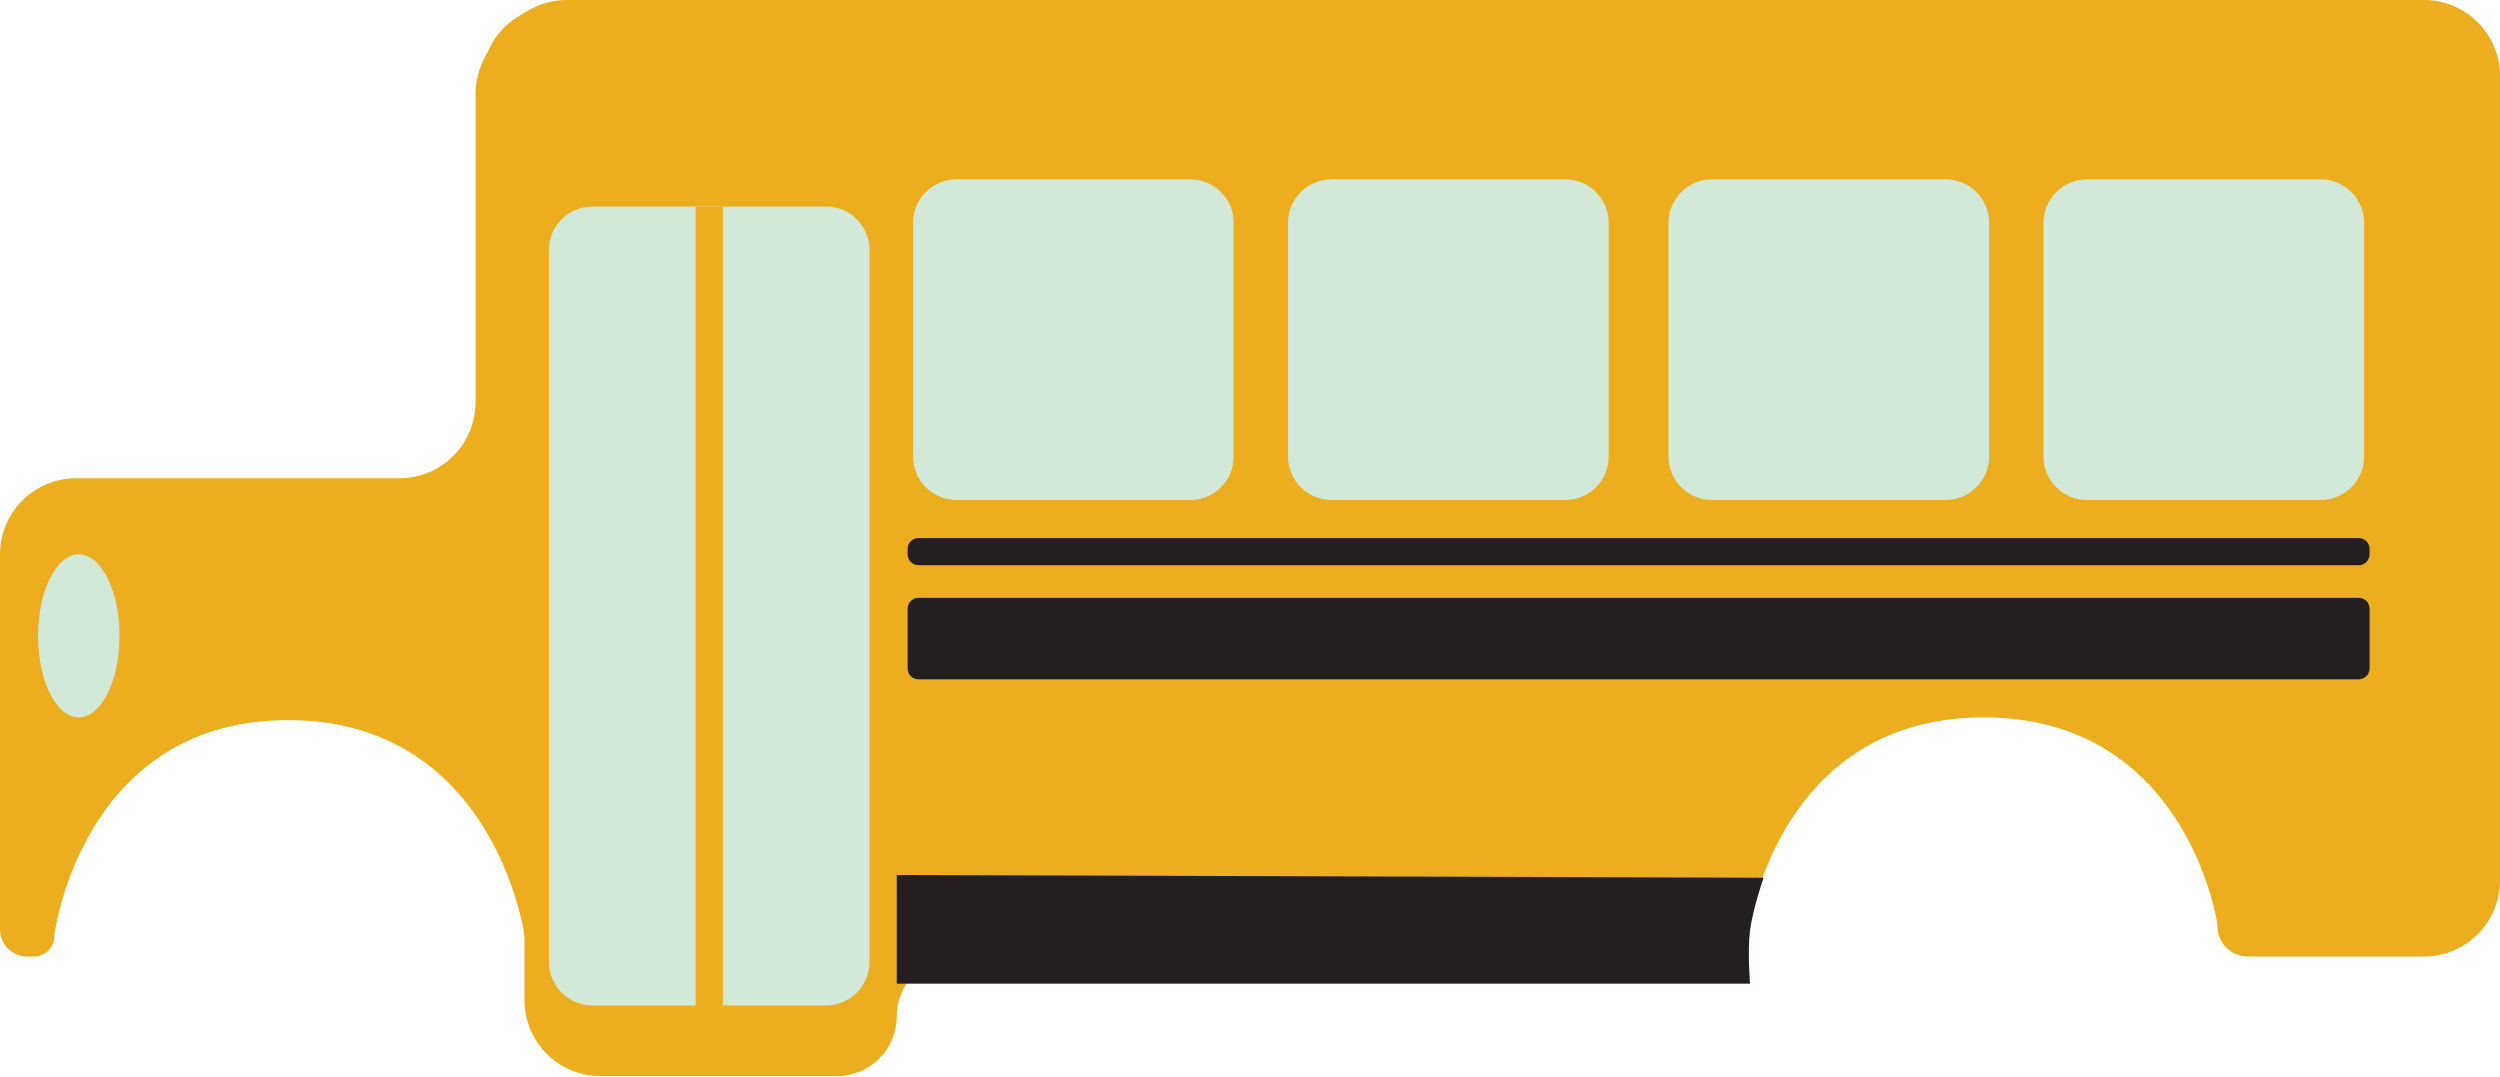
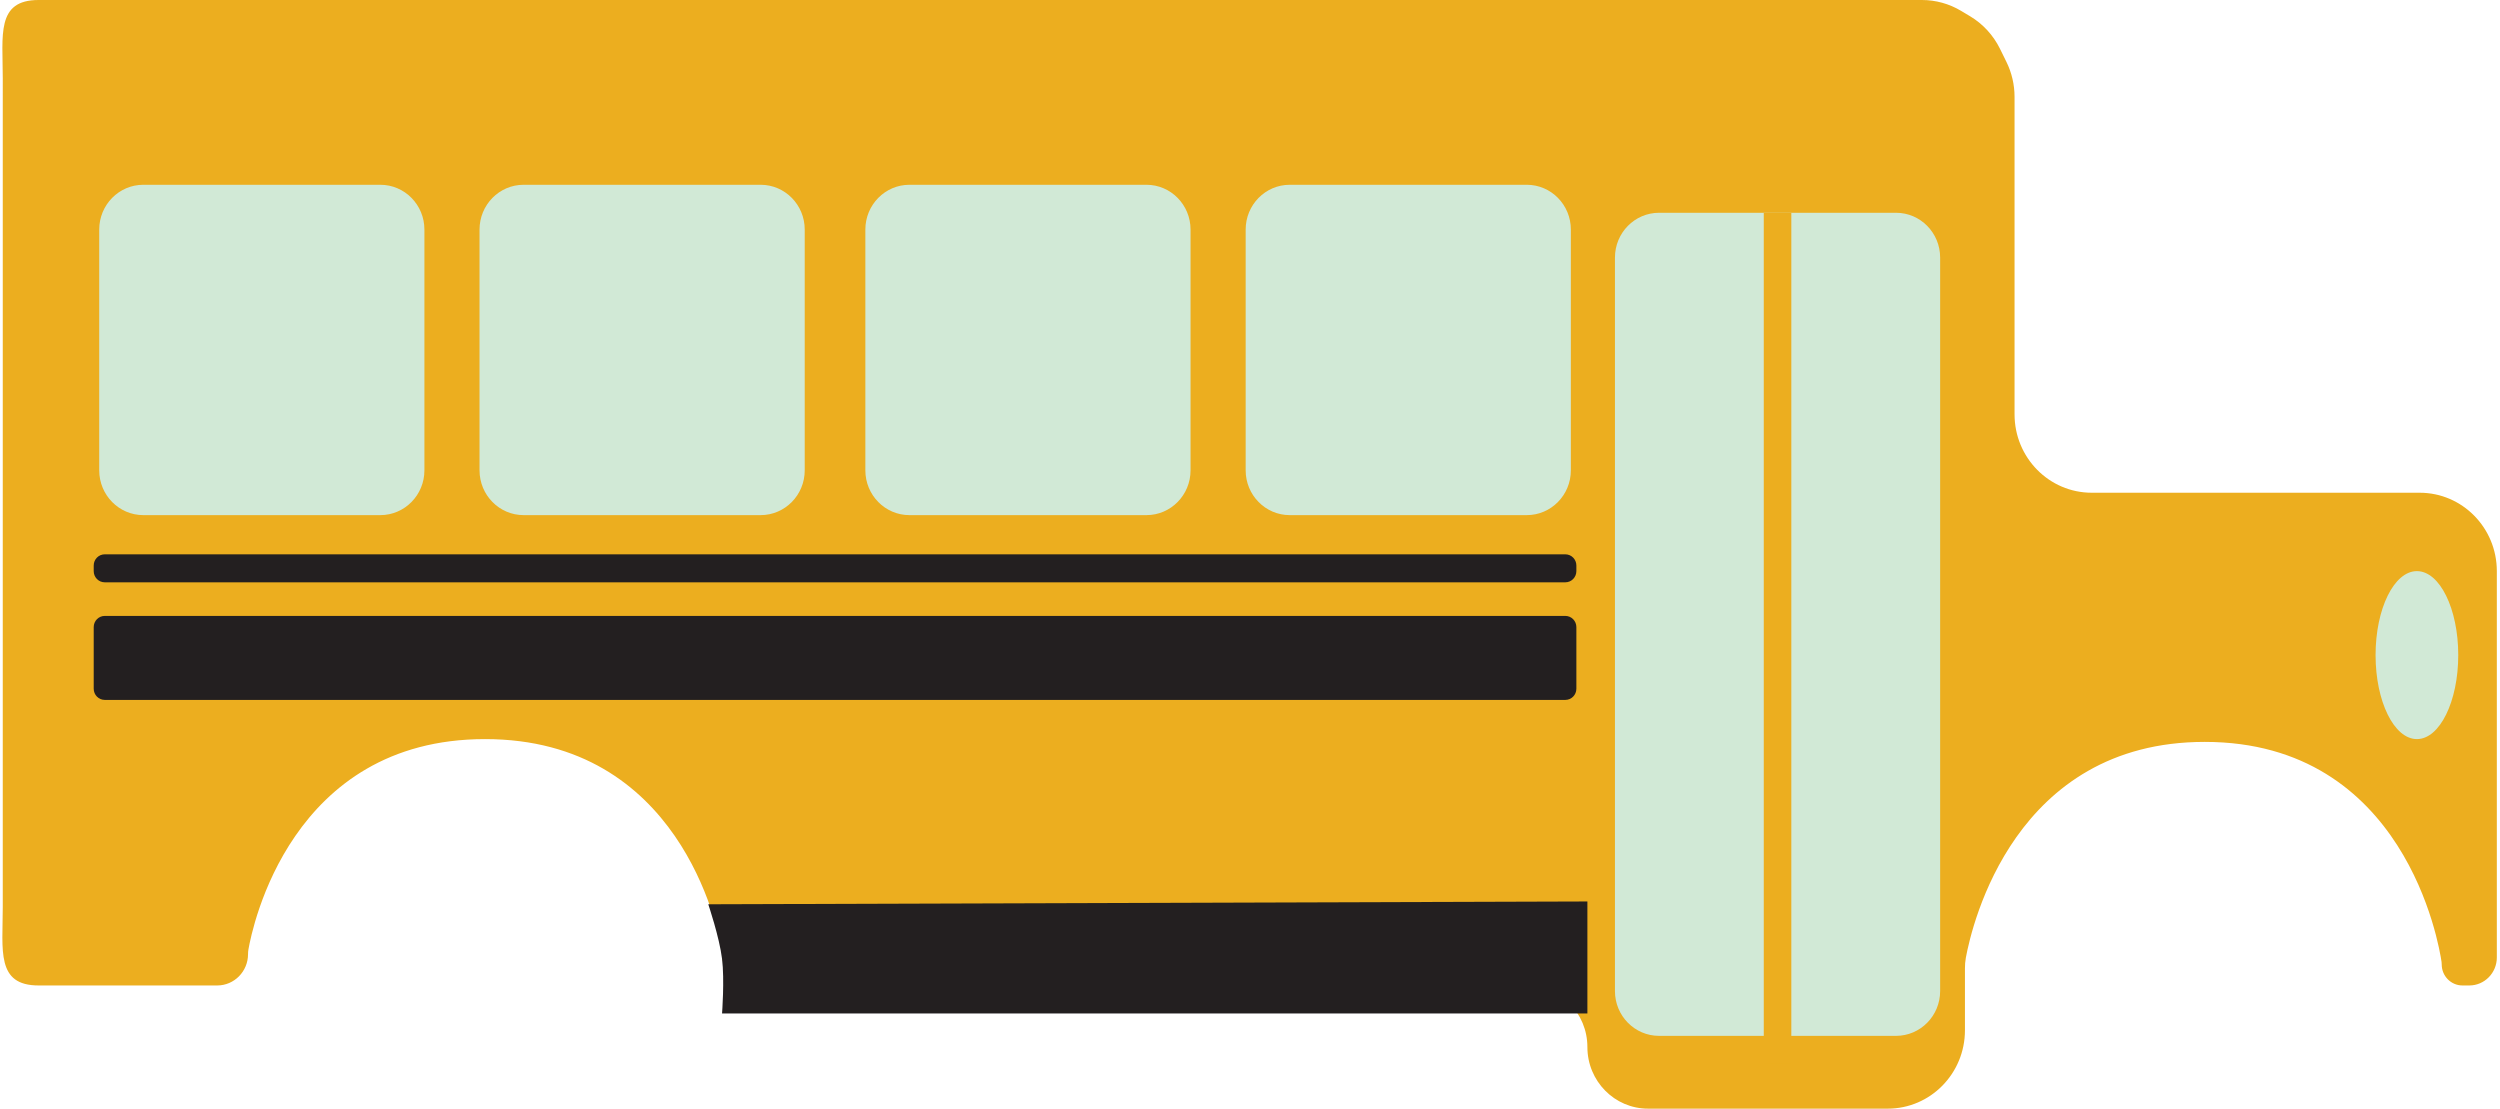
- <svg xmlns="http://www.w3.org/2000/svg" width="460" height="198" viewBox="0 0 460 198" fill="none">
-   <path d="M460 14V162C460 169.732 453.732 176 446 176H413.597C410.506 176 408 173.494 408 170.403C408 170.135 407.982 169.875 407.936 169.611C407.23 165.604 400.264 132 365 132C329.736 132 322.77 165.604 322.064 169.611C322.018 169.875 322 170.135 322 170.403C322 173.494 319.494 176 316.403 176H176C169.925 176 165 180.925 165 187C165 193.075 160.075 198 154 198H110.5C102.768 198 96.5 191.732 96.5 184V172.97C96.5 172.324 96.457 171.682 96.337 171.048C95.204 165.026 87.483 132.5 53 132.5C16.624 132.5 10.488 168.696 10.03 171.79C10.006 171.946 10 172.079 10 172.237C10 174.315 8.315 176 6.237 176H5C2.239 176 0 173.761 0 171V102C0 94.268 6.268 88 14 88H73.5C81.232 88 87.5 81.732 87.5 74V17.305C87.5 15.132 88.006 12.988 88.978 11.044L90.147 8.706C91.356 6.287 93.24 4.27 95.571 2.899L97.214 1.933C99.365 0.667 101.816 0 104.312 0H446C453.732 0 460 6.268 460 14Z" fill="#ECAE1F" />
-   <path d="M435 41C435 36.582 431.418 33 427 33H384C379.582 33 376 36.582 376 41V84C376 88.418 379.582 92 384 92H427C431.418 92 435 88.418 435 84V41Z" fill="#D1E9D6" />
-   <path d="M366 41C366 36.582 362.418 33 358 33H315C310.582 33 307 36.582 307 41V84C307 88.418 310.582 92 315 92H358C362.418 92 366 88.418 366 84V41Z" fill="#D1E9D6" />
-   <path d="M296 41C296 36.582 292.418 33 288 33H245C240.582 33 237 36.582 237 41V84C237 88.418 240.582 92 245 92H288C292.418 92 296 88.418 296 84V41Z" fill="#D1E9D6" />
-   <path d="M227 41C227 36.582 223.418 33 219 33H176C171.582 33 168 36.582 168 41V84C168 88.418 171.582 92 176 92H219C223.418 92 227 88.418 227 84V41Z" fill="#D1E9D6" />
-   <path d="M160 46C160 41.582 156.418 38 152 38H109C104.582 38 101 41.582 101 46V177C101 181.418 104.582 185 109 185H152C156.418 185 160 181.418 160 177V46Z" fill="#D1E9D6" />
-   <path d="M133 38H128V190H133V38Z" fill="#ECAE1F" />
-   <path d="M324.5 161.5L165 161V181H322C322 181 321.531 175.029 322 171.25C322.484 167.349 324.5 161.5 324.5 161.5Z" fill="#231F20" />
-   <path d="M436 112C436 110.895 435.105 110 434 110H169C167.895 110 167 110.895 167 112V123C167 124.105 167.895 125 169 125H434C435.105 125 436 124.105 436 123V112Z" fill="#231F20" />
-   <path d="M436 101C436 99.895 435.105 99 434 99H169C167.895 99 167 99.895 167 101V102C167 103.105 167.895 104 169 104H434C435.105 104 436 103.105 436 102V101Z" fill="#231F20" />
-   <path d="M7 117C7 125.284 10.358 132 14.5 132C18.642 132 22 125.284 22 117C22 108.716 18.642 102 14.5 102C10.358 102 7 108.716 7 117Z" fill="#D1E9D6" />
+ <svg xmlns="http://www.w3.org/2000/svg" width="451" height="200" viewBox="0 0 451 200" fill="none">
+   <path d="M0.5 14.141L0.499 163.636C0.499 171.446 -0.726 177.778 6.962 177.778H39.181C42.255 177.778 44.746 175.247 44.746 172.124C44.746 171.853 44.764 171.591 44.81 171.324C45.512 167.276 52.438 133.333 87.502 133.333C122.566 133.333 129.492 167.276 130.194 171.324C130.24 171.591 130.258 171.853 130.258 172.124C130.258 175.247 132.749 177.778 135.823 177.778H275.428C281.469 177.778 286.365 182.752 286.365 188.889C286.365 195.025 291.262 200 297.303 200H340.556C348.244 200 354.476 193.669 354.476 185.859V174.717C354.476 174.065 354.519 173.416 354.638 172.775C355.765 166.693 363.442 133.838 397.729 133.838C433.898 133.838 440 170.4 440.455 173.525C440.478 173.683 440.485 173.817 440.485 173.977C440.485 176.076 442.16 177.778 444.226 177.778H445.456C448.202 177.778 450.428 175.517 450.428 172.727V103.03C450.428 95.22 444.195 88.889 436.507 88.889H377.345C369.657 88.889 363.425 82.558 363.425 74.748V17.48C363.425 15.284 362.922 13.119 361.955 11.155L360.793 8.793C359.59 6.351 357.717 4.314 355.4 2.929L353.766 1.952C351.627 0.674 349.19 0 346.708 0H6.962C-0.726 0 0.5 6.331 0.5 14.141Z" fill="#ECAE1F" />
+   <path d="M17.9 41.414C17.9 36.951 21.461 33.333 25.854 33.333H68.61C73.003 33.333 76.564 36.951 76.564 41.414V84.849C76.564 89.311 73.003 92.929 68.61 92.929H25.854C21.461 92.929 17.9 89.311 17.9 84.849V41.414Z" fill="#D1E9D6" />
+   <path d="M86.508 41.414C86.508 36.951 90.069 33.333 94.462 33.333H137.218C141.611 33.333 145.172 36.951 145.172 41.414V84.849C145.172 89.311 141.611 92.929 137.218 92.929H94.462C90.069 92.929 86.508 89.311 86.508 84.849V41.414Z" fill="#D1E9D6" />
+   <path d="M156.11 41.414C156.11 36.951 159.671 33.333 164.064 33.333H206.82C211.213 33.333 214.775 36.951 214.775 41.414V84.849C214.775 89.311 211.213 92.929 206.82 92.929H164.064C159.671 92.929 156.11 89.311 156.11 84.849V41.414Z" fill="#D1E9D6" />
+   <path d="M224.718 41.414C224.718 36.951 228.279 33.333 232.672 33.333H275.428C279.821 33.333 283.382 36.951 283.382 41.414V84.849C283.382 89.311 279.821 92.929 275.428 92.929H232.672C228.279 92.929 224.718 89.311 224.718 84.849V41.414Z" fill="#D1E9D6" />
+   <path d="M291.337 46.465C291.337 42.002 294.898 38.384 299.292 38.384H342.047C346.44 38.384 350.002 42.002 350.002 46.465V178.788C350.002 183.251 346.44 186.869 342.047 186.869H299.292C294.898 186.869 291.337 183.251 291.337 178.788V46.465Z" fill="#D1E9D6" />
+   <path d="M318.184 38.384H323.155V191.919H318.184V38.384Z" fill="#ECAE1F" />
+   <path d="M127.772 163.131L286.365 162.626V182.828H130.258C130.258 182.828 130.724 176.797 130.258 172.98C129.776 169.04 127.772 163.131 127.772 163.131Z" fill="#231F20" />
+   <path d="M16.905 113.131C16.905 112.016 17.796 111.111 18.894 111.111H282.388C283.486 111.111 284.377 112.016 284.377 113.131V124.242C284.377 125.358 283.486 126.263 282.388 126.263H18.894C17.796 126.263 16.905 125.358 16.905 124.242V113.131Z" fill="#231F20" />
+   <path d="M16.905 102.02C16.905 100.904 17.796 100 18.894 100H282.388C283.486 100 284.377 100.904 284.377 102.02V103.03C284.377 104.146 283.486 105.05 282.388 105.05H18.894C17.796 105.05 16.905 104.146 16.905 103.03V102.02Z" fill="#231F20" />
+   <path d="M443.468 118.182C443.468 126.55 440.129 133.333 436.01 133.333C431.892 133.333 428.553 126.55 428.553 118.182C428.553 109.814 431.892 103.03 436.01 103.03C440.129 103.03 443.468 109.814 443.468 118.182Z" fill="#D1E9D6" />
</svg>
